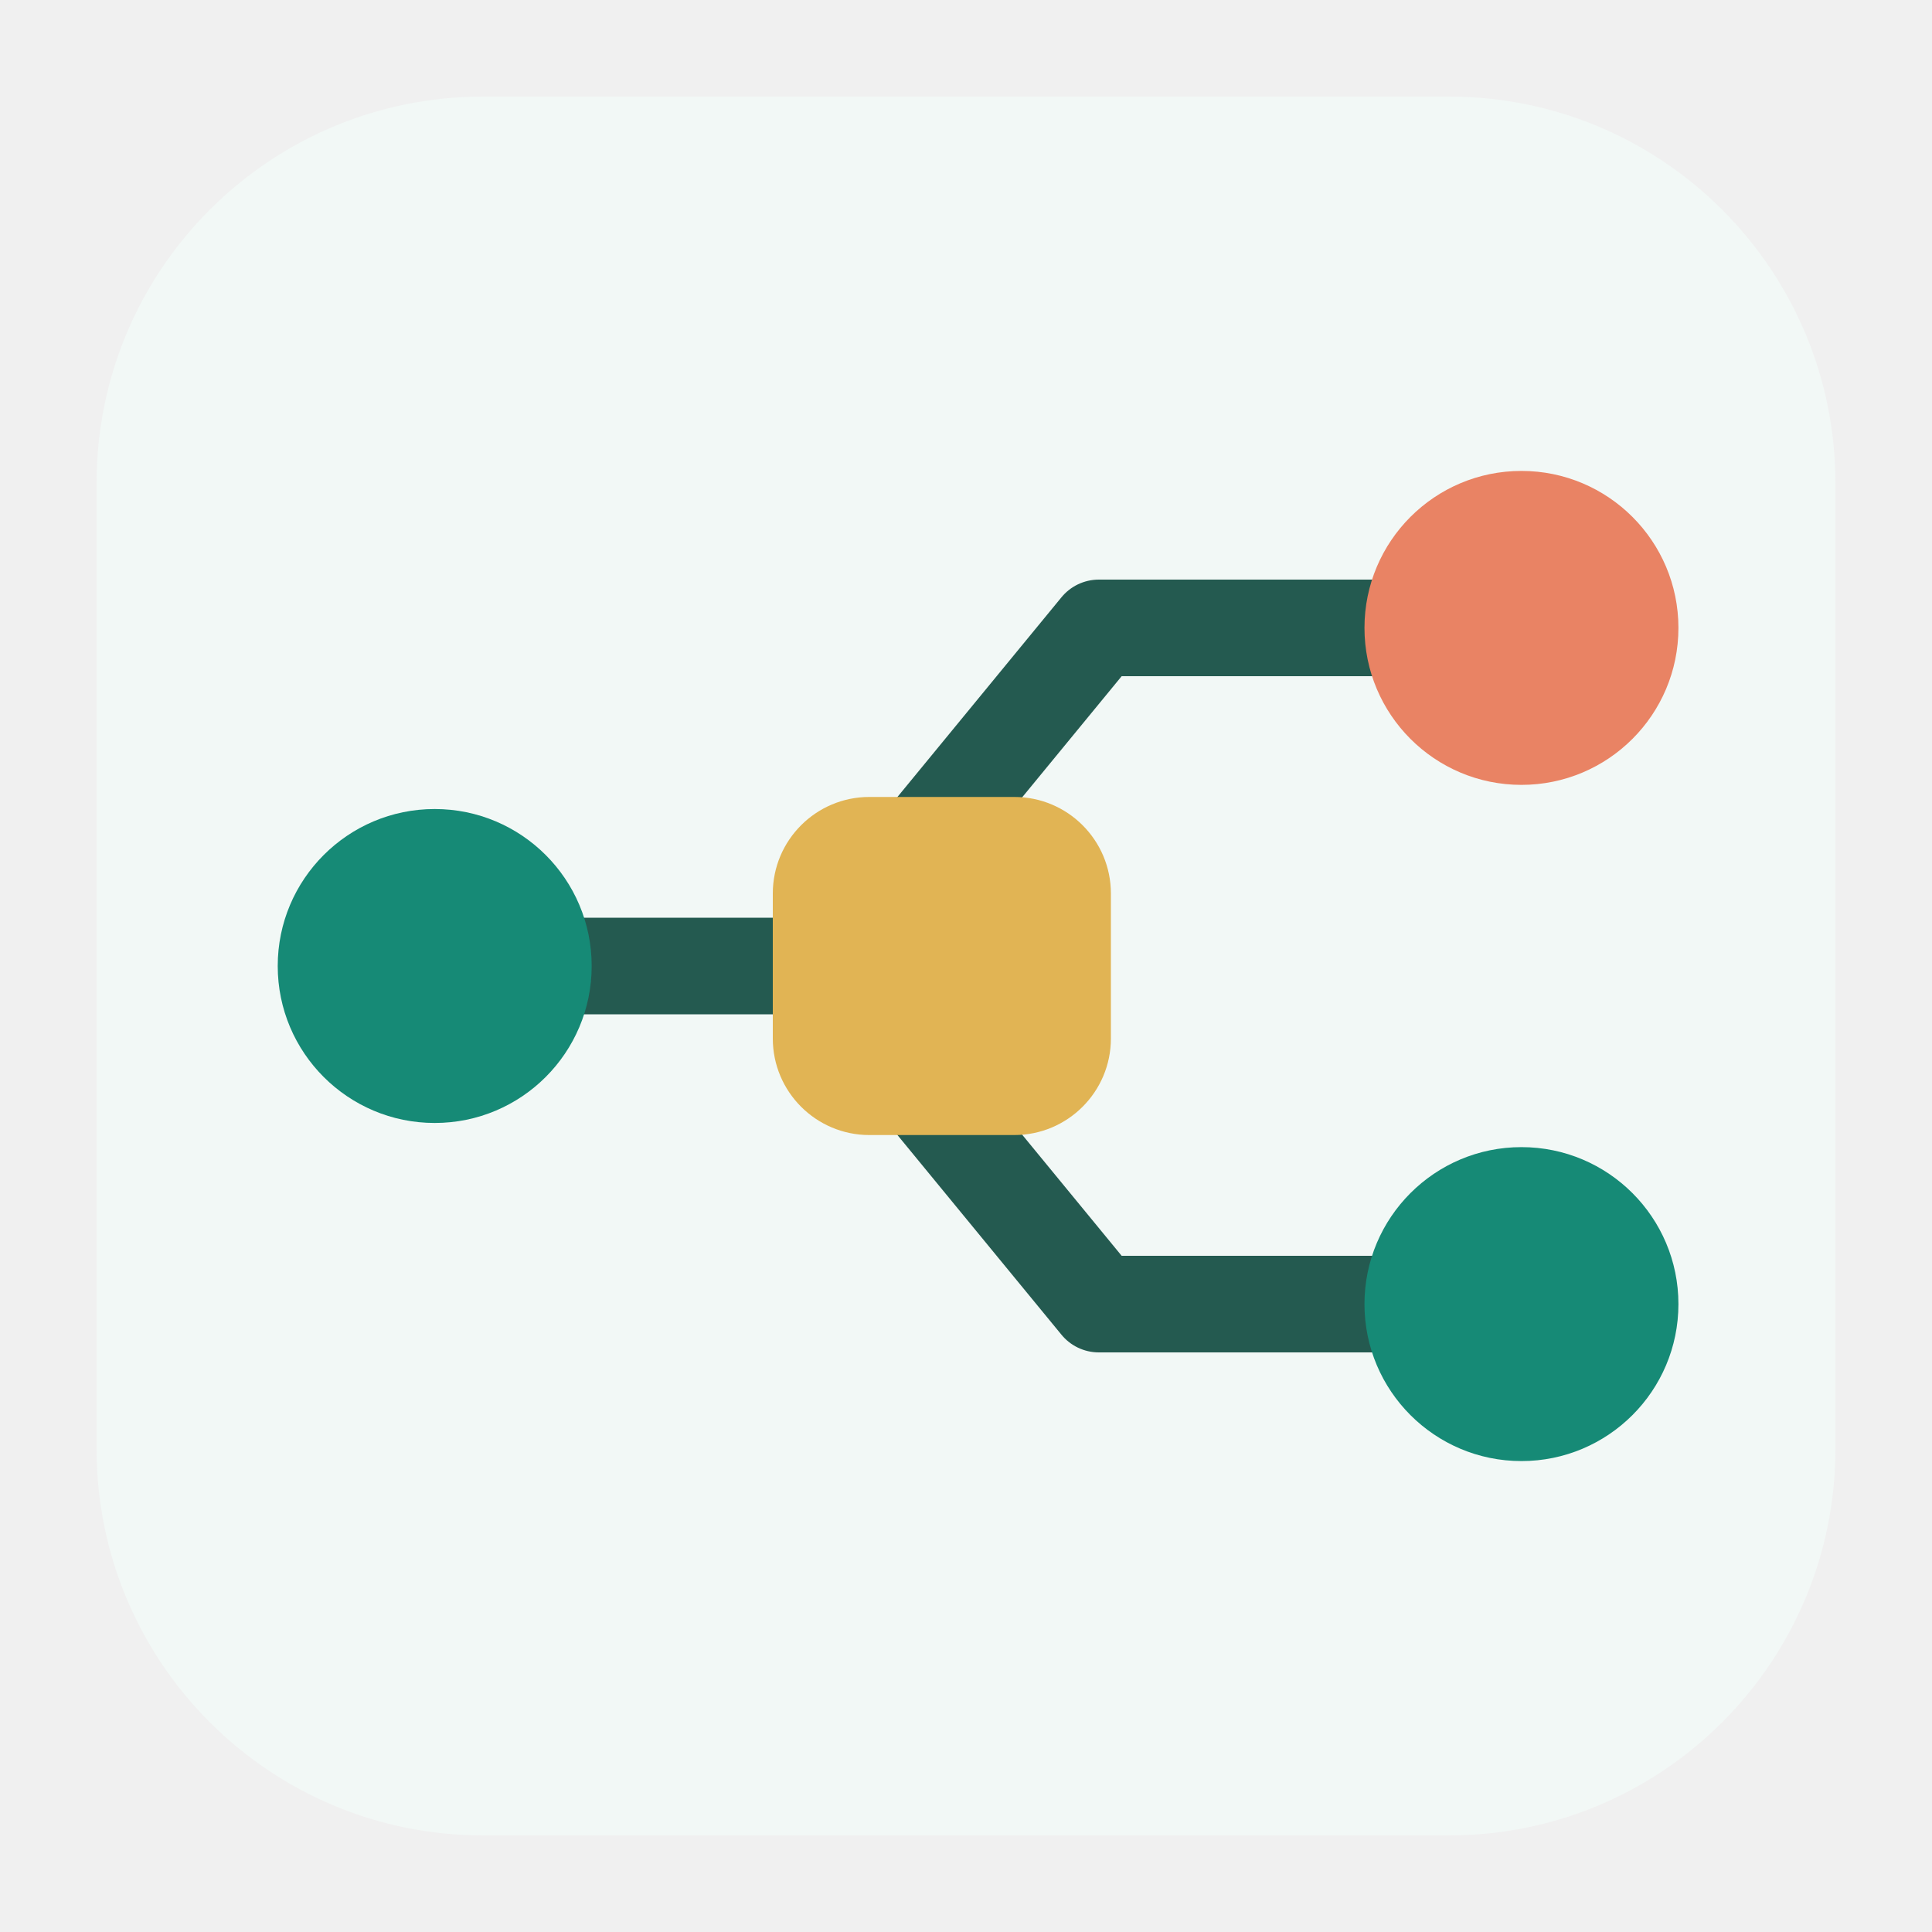
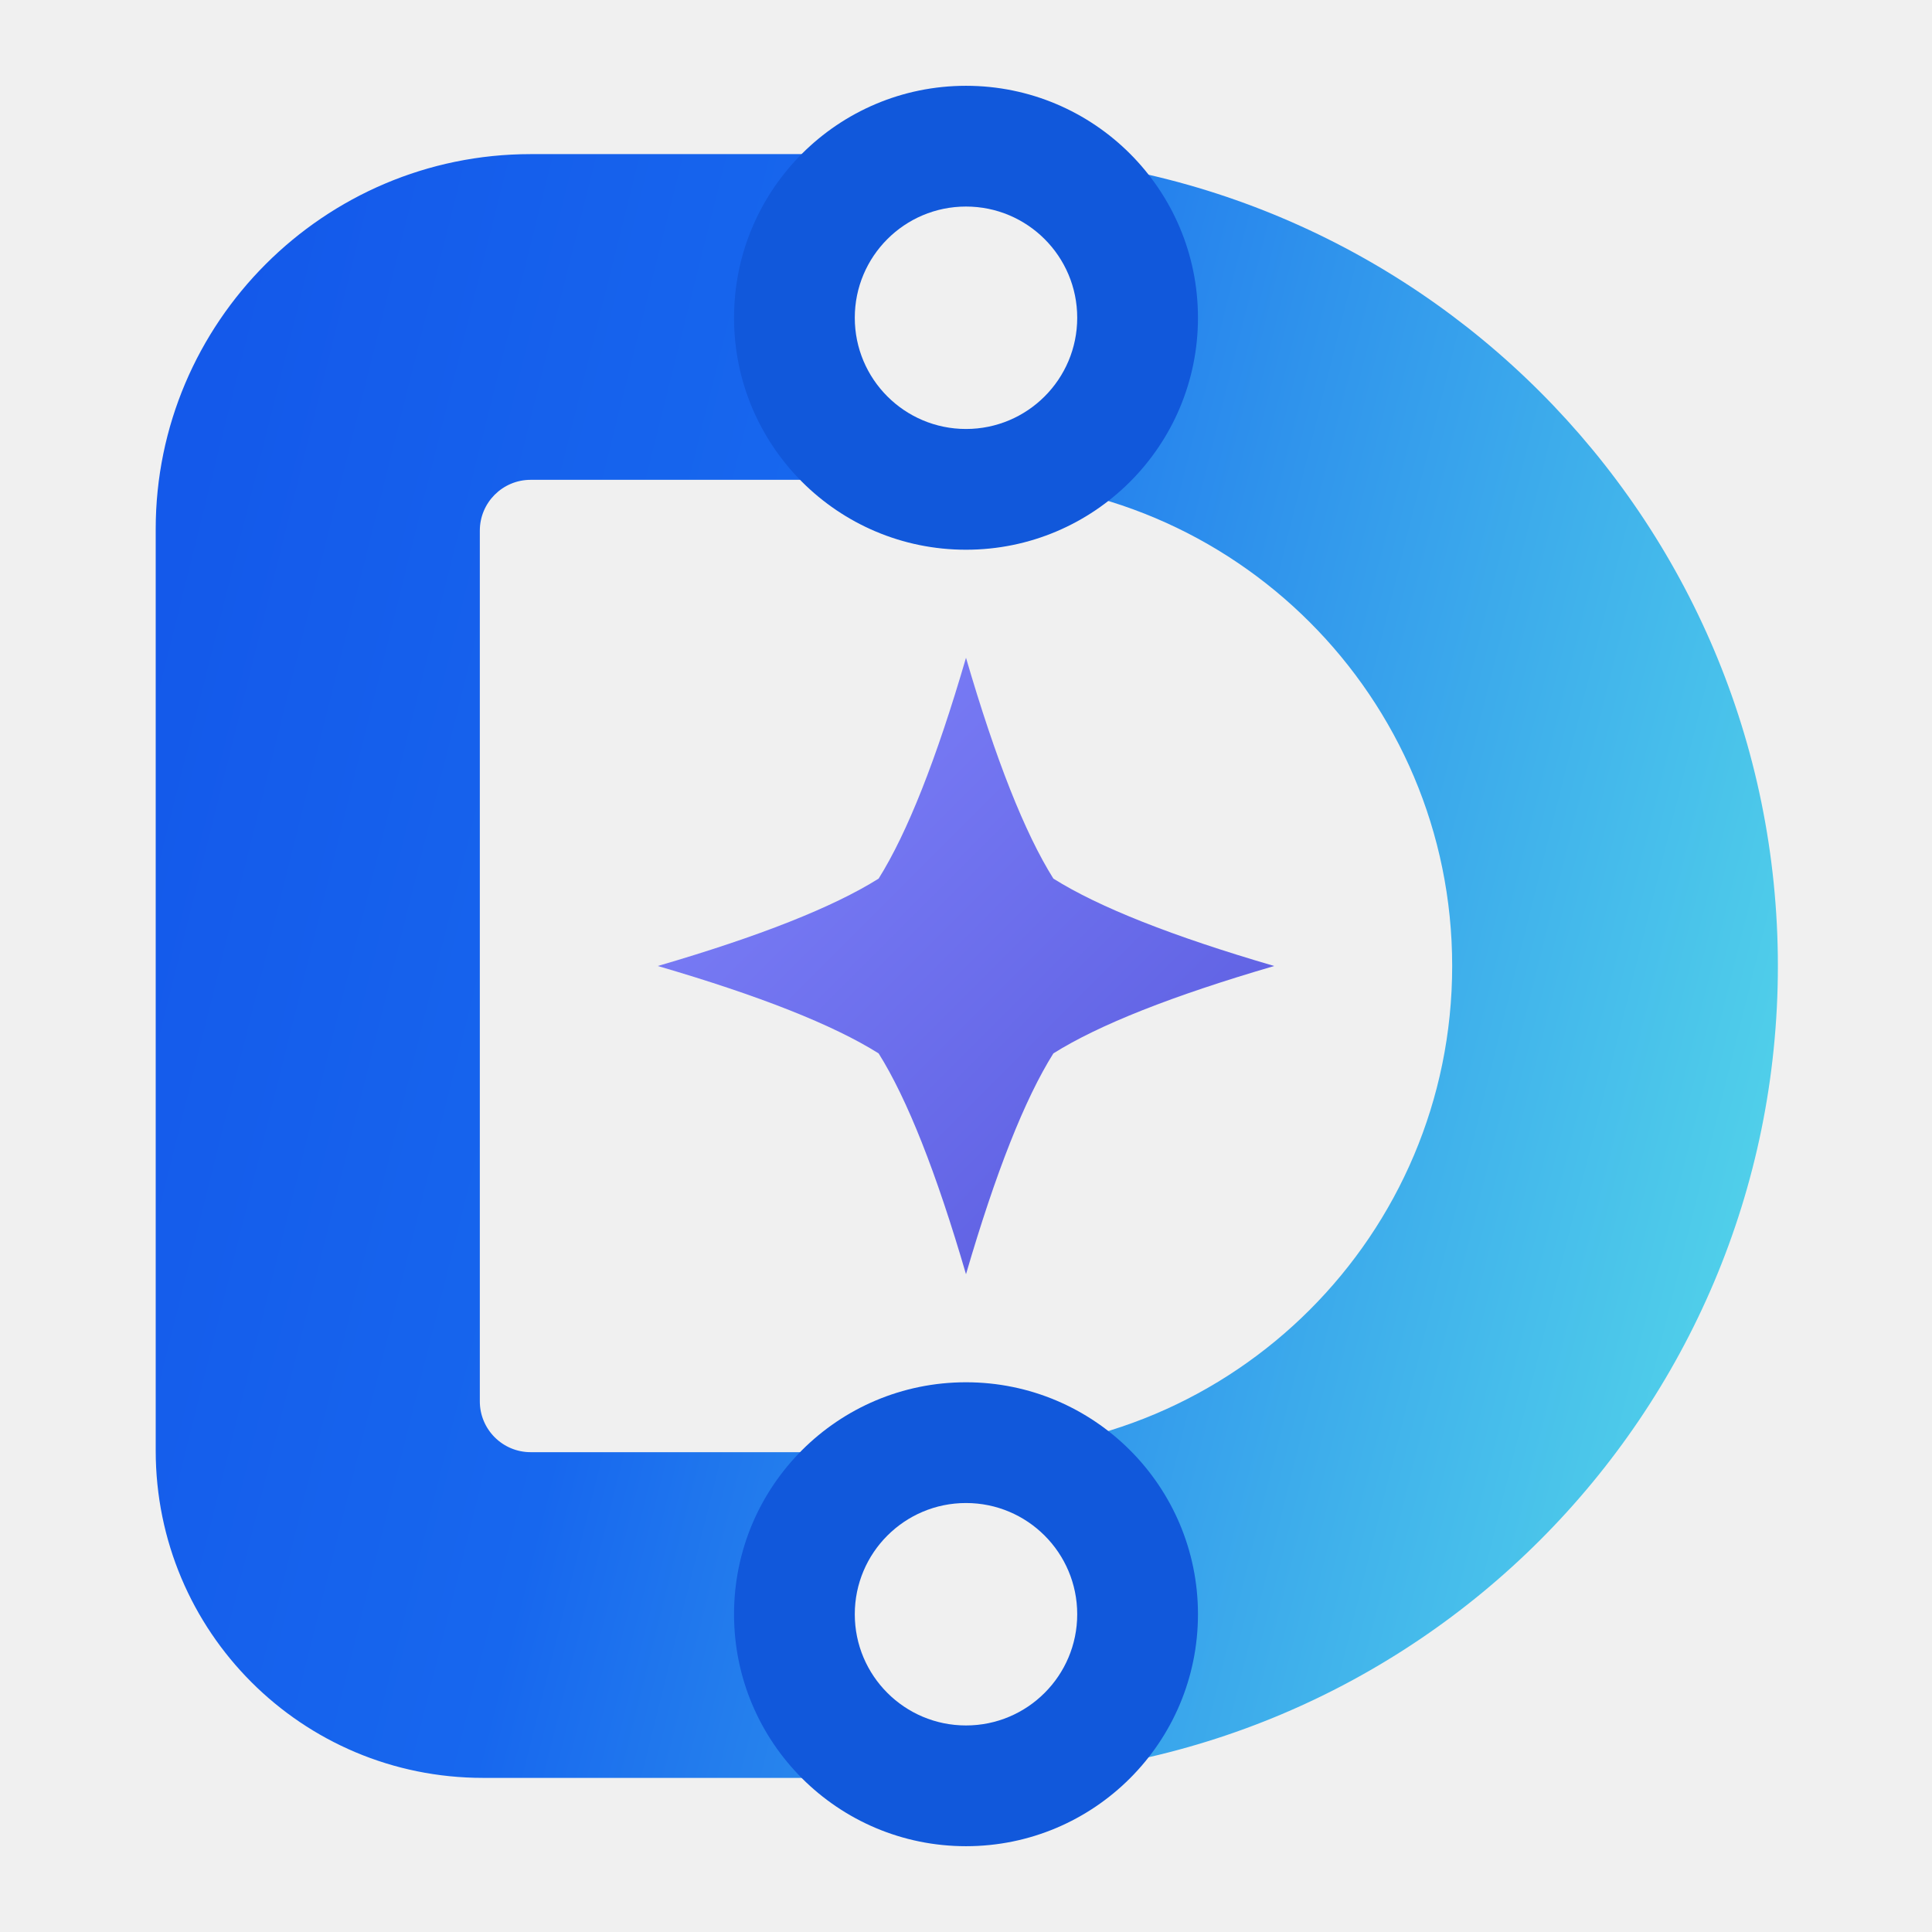
- <svg xmlns="http://www.w3.org/2000/svg" viewBox="0 0 160 160" role="img" aria-labelledby="title desc">
-   <rect x="8" y="8" width="144" height="144" rx="32" fill="#F2F8F6" />
-   <path d="M42 80h26m0 0 23-28m-23 28 23 28m0-56h27m-27 56h27" fill="none" stroke="#245A50" stroke-linecap="round" stroke-linejoin="round" stroke-width="8" />
-   <circle cx="36" cy="80" r="13" fill="#168A76" />
-   <rect x="64" y="66" width="28" height="28" rx="8" fill="#E1B454" />
-   <circle cx="126" cy="52" r="13" fill="#E98364" />
-   <circle cx="126" cy="108" r="13" fill="#168A76" />
+ <svg xmlns="http://www.w3.org/2000/svg" viewBox="416 416 1216 1216" role="img" aria-labelledby="title desc">
+   <defs>
+     <linearGradient id="flow" x1="0%" y1="30%" x2="100%" y2="55%">
+       <stop offset="0" stop-color="#1459EA" />
+       <stop offset=".35" stop-color="#1767EE" />
+       <stop offset="1" stop-color="#50CFEA" />
+     </linearGradient>
+     <linearGradient id="spark" x1="0%" y1="0%" x2="100%" y2="100%">
+       <stop offset="0" stop-color="#8184FB" />
+       <stop offset="1" stop-color="#5759DD" />
+     </linearGradient>
+     <mask id="node-holes" maskUnits="userSpaceOnUse" x="416" y="416" width="1216" height="1216">
+       <path d="M416 416h1216v1216H416z" fill="#fff" />
+       <circle cx="1024" cy="616" r="70" />
+       <circle cx="1024" cy="1432" r="70" />
+     </mask>
+   </defs>
+   <g mask="url(#node-holes)">
+     <path fill="url(#flow)" fill-rule="evenodd" d="M750 513h274a511 511 0 0 1 0 1022H720c-114 0-206-92-206-206V749c0-130 106-236 236-236Zm0 205h274a306 306 0 0 1 0 612H750a32 32 0 0 1-32-32V750a32 32 0 0 1 32-32Z" />
+     <circle cx="1024" cy="616" r="146" fill="#1158DB" />
+     <circle cx="1024" cy="1432" r="146" fill="#1158DB" />
+   </g>
+   <path fill="url(#spark)" d="M1024 830q28 96 55 139 43 27 139 55-96 28-139 55-27 43-55 139-28-96-55-139-43-27-139-55 96-28 139-55 27-43 55-139Z" />
</svg>
